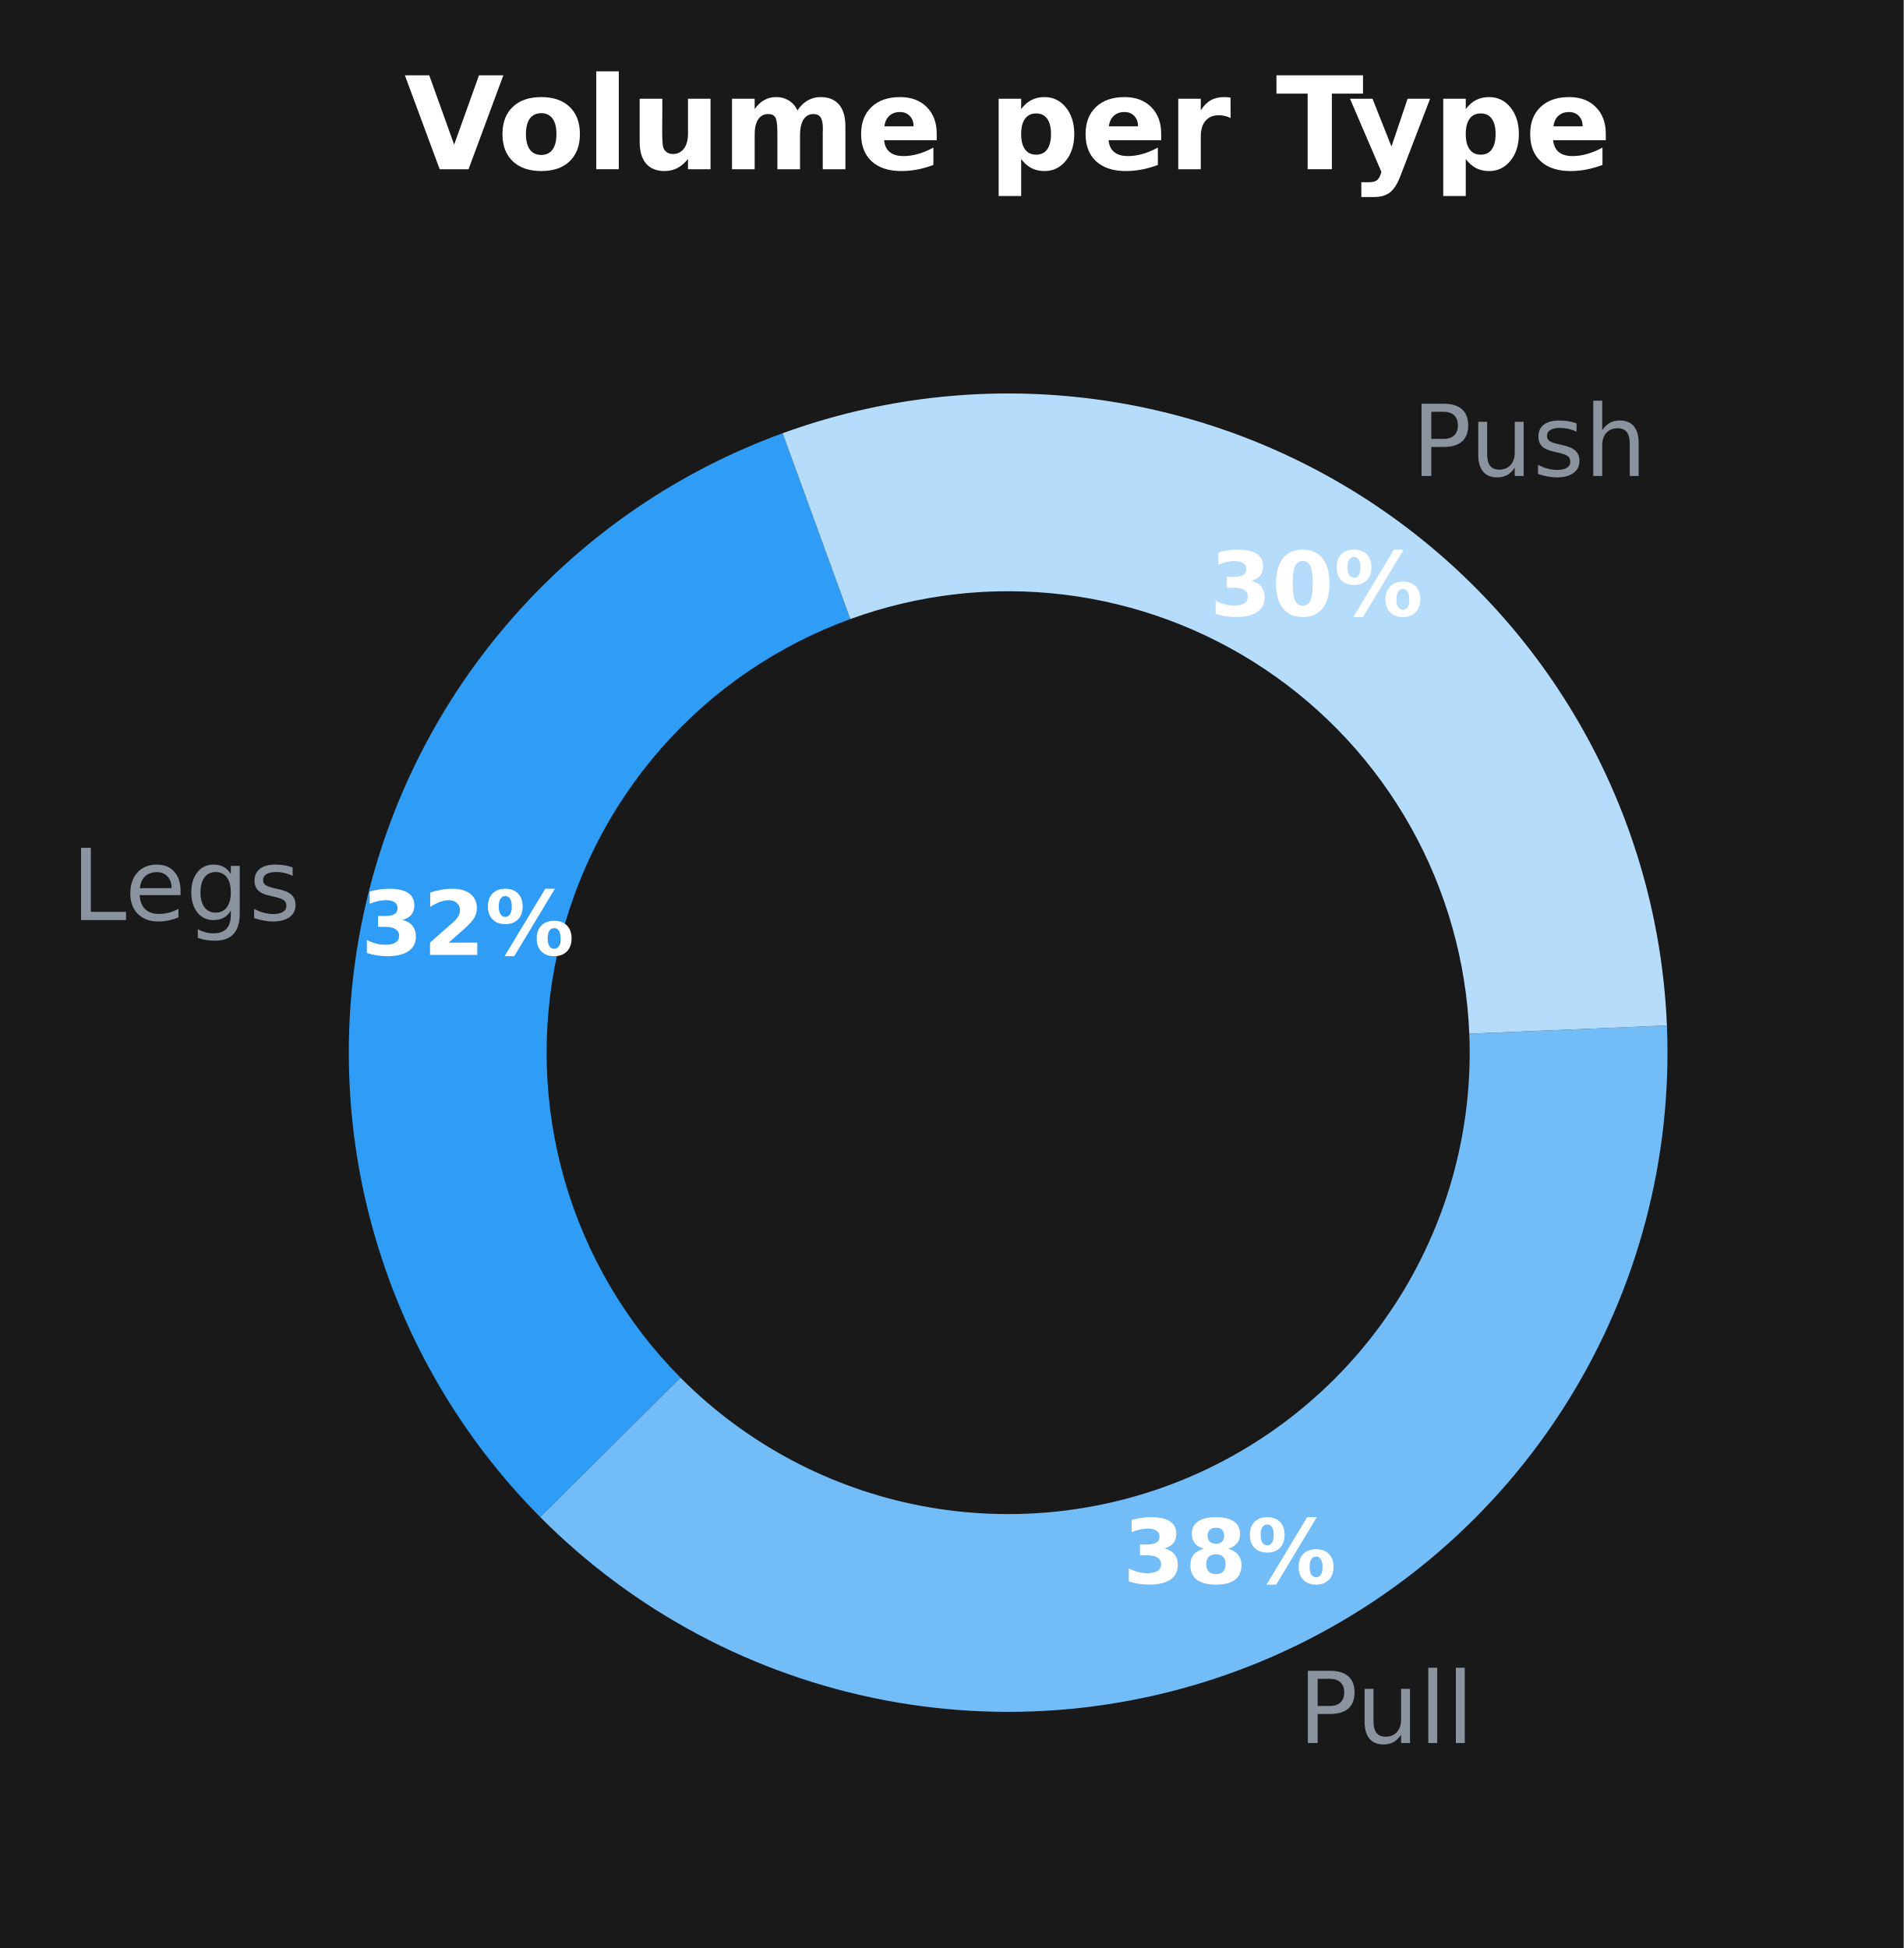
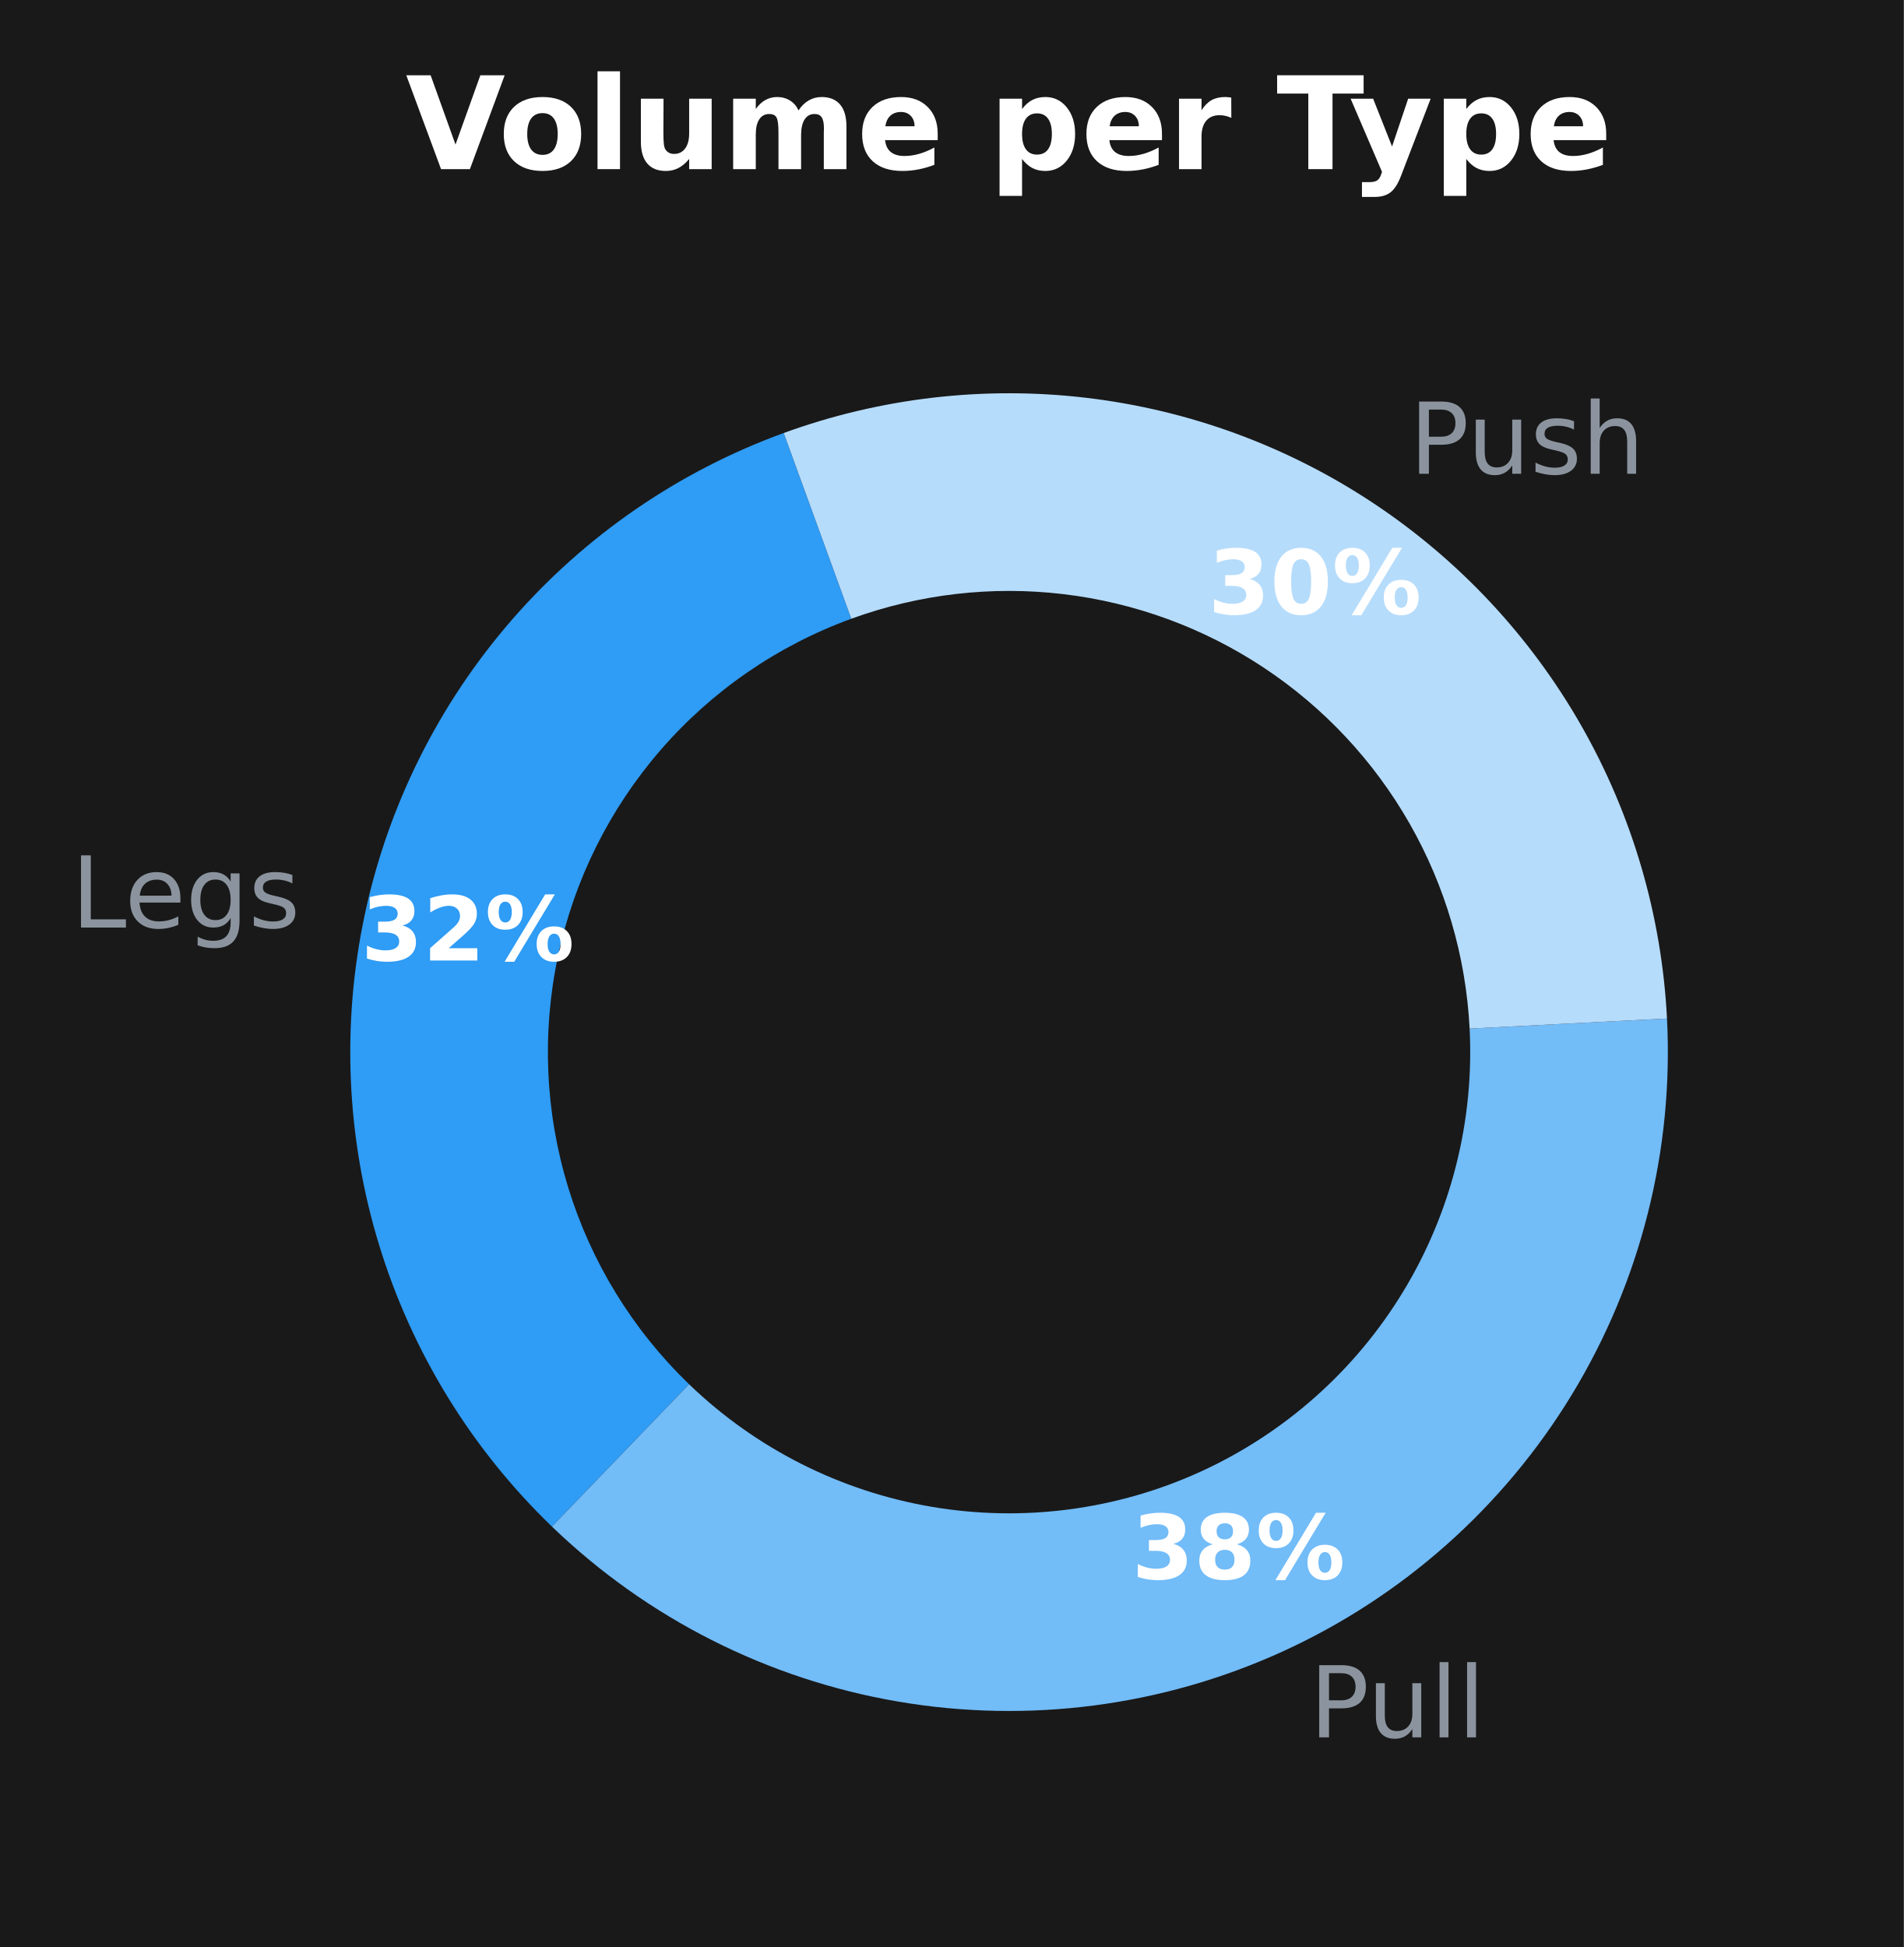
- <svg xmlns="http://www.w3.org/2000/svg" xmlns:xlink="http://www.w3.org/1999/xlink" width="192.083pt" height="196.598pt" viewBox="0 0 192.083 196.598" version="1.1">
+ <svg xmlns="http://www.w3.org/2000/svg" xmlns:xlink="http://www.w3.org/1999/xlink" width="192.258pt" height="196.598pt" viewBox="0 0 192.258 196.598" version="1.1">
  <defs>
    <style type="text/css">*{stroke-linejoin: round; stroke-linecap: butt}</style>
  </defs>
  <g id="figure_1">
    <g id="patch_1">
-       <path d="M 0 196.598  L 192.083 196.598  L 192.083 0  L 0 0  z " style="fill: #191919" />
+       <path d="M 0 196.598  L 192.258 196.598  L 192.258 0  L 0 0  z " style="fill: #191919" />
    </g>
    <g id="axes_1">
      <g id="patch_2">
-         <path d="M 78.969 43.722  C 68.479 47.54 59.116 53.938 51.747 62.324  C 44.378 70.71 39.238 80.818 36.8 91.712  C 34.363 102.606 34.706 113.941 37.799 124.668  C 40.891 135.394 46.634 145.172 54.498 153.097  L 68.665 139.039  C 63.161 133.492 59.141 126.647 56.976 119.139  C 54.811 111.63 54.571 103.696 56.277 96.07  C 57.983 88.444 61.582 81.369 66.74 75.498  C 71.898 69.628 78.452 65.15 85.795 62.477  z " style="fill: #2f9cf5" />
+         <path d="M 79.144 43.722  C 68.535 47.584 59.081 54.083 51.676 62.606  C 44.272 71.128 39.157 81.397 36.816 92.442  C 34.475 103.487 34.983 114.948 38.293 125.742  C 41.603 136.536 47.606 146.312 55.737 154.145  L 69.585 139.773  C 63.894 134.289 59.691 127.446 57.374 119.891  C 55.058 112.335 54.702 104.312 56.341 96.581  C 57.979 88.85 61.56 81.661 66.743 75.695  C 71.926 69.729 78.544 65.18 85.97 62.477  z " style="fill: #2f9cf5" />
      </g>
      <g id="patch_3">
-         <path d="M 54.498 153.097  C 63.944 162.617 76.053 169.062 89.226 171.582  C 102.399 174.101 116.031 172.579 128.325 167.216  C 140.618 161.853 151.007 152.896 158.121 141.526  C 165.235 130.157 168.747 116.897 168.194 103.496  L 148.253 104.319  C 148.64 113.699 146.181 122.981 141.201 130.94  C 136.221 138.899 128.949 145.169 120.344 148.923  C 111.739 152.677 102.196 153.742 92.975 151.979  C 83.754 150.215 75.278 145.703 68.665 139.039  z " style="fill: #72bcf8" />
+         <path d="M 55.737 154.145  C 65.343 163.402 77.516 169.558 90.665 171.811  C 103.814 174.063 117.341 172.309 129.481 166.778  C 141.621 161.247 151.821 152.19 158.75 140.79  C 165.678 129.39 169.02 116.164 168.339 102.841  L 148.407 103.86  C 148.883 113.187 146.544 122.444 141.694 130.424  C 136.844 138.404 129.704 144.744 121.206 148.616  C 112.708 152.488 103.239 153.716 94.035 152.139  C 84.83 150.562 76.31 146.253 69.585 139.773  z " style="fill: #72bcf8" />
      </g>
      <g id="patch_4">
-         <path d="M 168.194 103.496  C 167.763 93.042 164.872 82.836 159.756 73.709  C 154.64 64.582 147.443 56.79 138.751 50.967  C 130.058 45.143 120.113 41.452 109.726 40.193  C 99.34 38.934 88.801 40.144 78.969 43.722  L 85.795 62.477  C 92.677 59.972 100.055 59.126 107.325 60.007  C 114.596 60.888 121.558 63.472 127.642 67.548  C 133.727 71.624 138.765 77.079 142.346 83.468  C 145.927 89.857 147.951 97.001 148.253 104.319  z " style="fill: #b6dcfb" />
+         <path d="M 168.339 102.841  C 167.808 92.447 164.845 82.322 159.689 73.281  C 154.533 64.241 147.328 56.535 138.653 50.785  C 129.978 45.035 120.073 41.4 109.739 40.174  C 99.404 38.947 88.924 40.163 79.144 43.722  L 85.97 62.477  C 92.816 59.985 100.152 59.134 107.386 59.993  C 114.621 60.852 121.554 63.396 127.626 67.421  C 133.699 71.446 138.743 76.84 142.352 83.168  C 145.961 89.497 148.035 96.585 148.407 103.86  z " style="fill: #b6dcfb" />
      </g>
      <g id="matplotlib.axis_1" />
      <g id="matplotlib.axis_2" />
      <g id="text_1">
-         <g style="fill: #8b949e" transform="translate(7.2 92.85719) scale(0.1 -0.1)">
+         <g style="fill: #8b949e" transform="translate(7.2 93.66006) scale(0.1 -0.1)">
          <defs>
            <path id="DejaVuSans-2f" d="M 628 4666  L 1259 4666  L 1259 531  L 3531 531  L 3531 0  L 628 0  L 628 4666  z " transform="scale(0.015625)" />
            <path id="DejaVuSans-48" d="M 3597 1894  L 3597 1613  L 953 1613  Q 991 1019 1311 708  Q 1631 397 2203 397  Q 2534 397 2845 478  Q 3156 559 3463 722  L 3463 178  Q 3153 47 2828 -22  Q 2503 -91 2169 -91  Q 1331 -91 842 396  Q 353 884 353 1716  Q 353 2575 817 3079  Q 1281 3584 2069 3584  Q 2775 3584 3186 3129  Q 3597 2675 3597 1894  z M 3022 2063  Q 3016 2534 2758 2815  Q 2500 3097 2075 3097  Q 1594 3097 1305 2825  Q 1016 2553 972 2059  L 3022 2063  z " transform="scale(0.015625)" />
            <path id="DejaVuSans-4a" d="M 2906 1791  Q 2906 2416 2648 2759  Q 2391 3103 1925 3103  Q 1463 3103 1205 2759  Q 947 2416 947 1791  Q 947 1169 1205 825  Q 1463 481 1925 481  Q 2391 481 2648 825  Q 2906 1169 2906 1791  z M 3481 434  Q 3481 -459 3084 -895  Q 2688 -1331 1869 -1331  Q 1566 -1331 1297 -1286  Q 1028 -1241 775 -1147  L 775 -588  Q 1028 -725 1275 -790  Q 1522 -856 1778 -856  Q 2344 -856 2625 -561  Q 2906 -266 2906 331  L 2906 616  Q 2728 306 2450 153  Q 2172 0 1784 0  Q 1141 0 747 490  Q 353 981 353 1791  Q 353 2603 747 3093  Q 1141 3584 1784 3584  Q 2172 3584 2450 3431  Q 2728 3278 2906 2969  L 2906 3500  L 3481 3500  L 3481 434  z " transform="scale(0.015625)" />
            <path id="DejaVuSans-56" d="M 2834 3397  L 2834 2853  Q 2591 2978 2328 3040  Q 2066 3103 1784 3103  Q 1356 3103 1142 2972  Q 928 2841 928 2578  Q 928 2378 1081 2264  Q 1234 2150 1697 2047  L 1894 2003  Q 2506 1872 2764 1633  Q 3022 1394 3022 966  Q 3022 478 2636 193  Q 2250 -91 1575 -91  Q 1294 -91 989 -36  Q 684 19 347 128  L 347 722  Q 666 556 975 473  Q 1284 391 1588 391  Q 1994 391 2212 530  Q 2431 669 2431 922  Q 2431 1156 2273 1281  Q 2116 1406 1581 1522  L 1381 1569  Q 847 1681 609 1914  Q 372 2147 372 2553  Q 372 3047 722 3315  Q 1072 3584 1716 3584  Q 2034 3584 2315 3537  Q 2597 3491 2834 3397  z " transform="scale(0.015625)" />
          </defs>
          <use xlink:href="#DejaVuSans-2f" />
          <use xlink:href="#DejaVuSans-48" transform="translate(53.96875 0)" />
          <use xlink:href="#DejaVuSans-4a" transform="translate(115.5 0)" />
          <use xlink:href="#DejaVuSans-56" transform="translate(178.9844 0)" />
        </g>
      </g>
      <g id="text_2">
-         <g style="fill: #8b949e" transform="translate(130.9848 175.9119) scale(0.1 -0.1)">
+         <g style="fill: #8b949e" transform="translate(132.2396 175.4304) scale(0.1 -0.1)">
          <defs>
            <path id="DejaVuSans-33" d="M 1259 4147  L 1259 2394  L 2053 2394  Q 2494 2394 2734 2622  Q 2975 2850 2975 3272  Q 2975 3691 2734 3919  Q 2494 4147 2053 4147  L 1259 4147  z M 628 4666  L 2053 4666  Q 2838 4666 3239 4311  Q 3641 3956 3641 3272  Q 3641 2581 3239 2228  Q 2838 1875 2053 1875  L 1259 1875  L 1259 0  L 628 0  L 628 4666  z " transform="scale(0.015625)" />
            <path id="DejaVuSans-58" d="M 544 1381  L 544 3500  L 1119 3500  L 1119 1403  Q 1119 906 1312 657  Q 1506 409 1894 409  Q 2359 409 2629 706  Q 2900 1003 2900 1516  L 2900 3500  L 3475 3500  L 3475 0  L 2900 0  L 2900 538  Q 2691 219 2414 64  Q 2138 -91 1772 -91  Q 1169 -91 856 284  Q 544 659 544 1381  z M 1991 3584  L 1991 3584  z " transform="scale(0.015625)" />
            <path id="DejaVuSans-4f" d="M 603 4863  L 1178 4863  L 1178 0  L 603 0  L 603 4863  z " transform="scale(0.015625)" />
          </defs>
          <use xlink:href="#DejaVuSans-33" />
          <use xlink:href="#DejaVuSans-58" transform="translate(58.54688 0)" />
          <use xlink:href="#DejaVuSans-4f" transform="translate(121.9219 0)" />
          <use xlink:href="#DejaVuSans-4f" transform="translate(149.7031 0)" />
        </g>
      </g>
      <g id="text_3">
-         <g style="fill: #8b949e" transform="translate(142.4533 48.03747) scale(0.1 -0.1)">
+         <g style="fill: #8b949e" transform="translate(142.3281 47.83747) scale(0.1 -0.1)">
          <defs>
            <path id="DejaVuSans-4b" d="M 3513 2113  L 3513 0  L 2938 0  L 2938 2094  Q 2938 2591 2744 2837  Q 2550 3084 2163 3084  Q 1697 3084 1428 2787  Q 1159 2491 1159 1978  L 1159 0  L 581 0  L 581 4863  L 1159 4863  L 1159 2956  Q 1366 3272 1645 3428  Q 1925 3584 2291 3584  Q 2894 3584 3203 3211  Q 3513 2838 3513 2113  z " transform="scale(0.015625)" />
          </defs>
          <use xlink:href="#DejaVuSans-33" />
          <use xlink:href="#DejaVuSans-58" transform="translate(58.54688 0)" />
          <use xlink:href="#DejaVuSans-56" transform="translate(121.9219 0)" />
          <use xlink:href="#DejaVuSans-4b" transform="translate(174.0156 0)" />
        </g>
      </g>
      <g id="text_4">
-         <g style="fill: #ffffff" transform="translate(36.41658 96.37414) scale(0.09 -0.09)">
+         <g style="fill: #ffffff" transform="translate(36.45792 96.98725) scale(0.09 -0.09)">
          <defs>
            <path id="DejaVuSans-Bold-16" d="M 2981 2516  Q 3453 2394 3698 2092  Q 3944 1791 3944 1325  Q 3944 631 3412 270  Q 2881 -91 1863 -91  Q 1503 -91 1142 -33  Q 781 25 428 141  L 428 1069  Q 766 900 1098 814  Q 1431 728 1753 728  Q 2231 728 2486 893  Q 2741 1059 2741 1369  Q 2741 1688 2480 1852  Q 2219 2016 1709 2016  L 1228 2016  L 1228 2791  L 1734 2791  Q 2188 2791 2409 2933  Q 2631 3075 2631 3366  Q 2631 3634 2415 3781  Q 2200 3928 1806 3928  Q 1516 3928 1219 3862  Q 922 3797 628 3669  L 628 4550  Q 984 4650 1334 4700  Q 1684 4750 2022 4750  Q 2931 4750 3382 4451  Q 3834 4153 3834 3553  Q 3834 3144 3618 2883  Q 3403 2622 2981 2516  z " transform="scale(0.015625)" />
            <path id="DejaVuSans-Bold-15" d="M 1844 884  L 3897 884  L 3897 0  L 506 0  L 506 884  L 2209 2388  Q 2438 2594 2547 2791  Q 2656 2988 2656 3200  Q 2656 3528 2436 3728  Q 2216 3928 1850 3928  Q 1569 3928 1234 3808  Q 900 3688 519 3450  L 519 4475  Q 925 4609 1322 4679  Q 1719 4750 2100 4750  Q 2938 4750 3402 4381  Q 3866 4013 3866 3353  Q 3866 2972 3669 2642  Q 3472 2313 2841 1759  L 1844 884  z " transform="scale(0.015625)" />
            <path id="DejaVuSans-Bold-8" d="M 4959 1925  Q 4738 1925 4616 1733  Q 4494 1541 4494 1184  Q 4494 825 4614 633  Q 4734 441 4959 441  Q 5184 441 5303 633  Q 5422 825 5422 1184  Q 5422 1541 5301 1733  Q 5181 1925 4959 1925  z M 4959 2450  Q 5541 2450 5875 2112  Q 6209 1775 6209 1184  Q 6209 594 5875 251  Q 5541 -91 4959 -91  Q 4378 -91 4042 251  Q 3706 594 3706 1184  Q 3706 1772 4042 2111  Q 4378 2450 4959 2450  z M 2094 -91  L 1403 -91  L 4319 4750  L 5013 4750  L 2094 -91  z M 1453 4750  Q 2034 4750 2367 4411  Q 2700 4072 2700 3481  Q 2700 2891 2367 2550  Q 2034 2209 1453 2209  Q 872 2209 539 2550  Q 206 2891 206 3481  Q 206 4072 539 4411  Q 872 4750 1453 4750  z M 1453 4225  Q 1228 4225 1106 4031  Q 984 3838 984 3481  Q 984 3122 1106 2926  Q 1228 2731 1453 2731  Q 1678 2731 1798 2926  Q 1919 3122 1919 3481  Q 1919 3838 1797 4031  Q 1675 4225 1453 4225  z " transform="scale(0.015625)" />
          </defs>
          <use xlink:href="#DejaVuSans-Bold-16" />
          <use xlink:href="#DejaVuSans-Bold-15" transform="translate(69.57812 0)" />
          <use xlink:href="#DejaVuSans-Bold-8" transform="translate(139.1562 0)" />
        </g>
      </g>
      <g id="text_5">
-         <g style="fill: #ffffff" transform="translate(113.2972 159.7974) scale(0.09 -0.09)">
+         <g style="fill: #ffffff" transform="translate(114.2967 159.4297) scale(0.09 -0.09)">
          <defs>
            <path id="DejaVuSans-Bold-1b" d="M 2228 2088  Q 1891 2088 1709 1903  Q 1528 1719 1528 1375  Q 1528 1031 1709 848  Q 1891 666 2228 666  Q 2563 666 2741 848  Q 2919 1031 2919 1375  Q 2919 1722 2741 1905  Q 2563 2088 2228 2088  z M 1350 2484  Q 925 2613 709 2878  Q 494 3144 494 3541  Q 494 4131 934 4440  Q 1375 4750 2228 4750  Q 3075 4750 3515 4442  Q 3956 4134 3956 3541  Q 3956 3144 3739 2878  Q 3522 2613 3097 2484  Q 3572 2353 3814 2058  Q 4056 1763 4056 1313  Q 4056 619 3595 264  Q 3134 -91 2228 -91  Q 1319 -91 855 264  Q 391 619 391 1313  Q 391 1763 633 2058  Q 875 2353 1350 2484  z M 1631 3419  Q 1631 3141 1786 2991  Q 1941 2841 2228 2841  Q 2509 2841 2662 2991  Q 2816 3141 2816 3419  Q 2816 3697 2662 3845  Q 2509 3994 2228 3994  Q 1941 3994 1786 3844  Q 1631 3694 1631 3419  z " transform="scale(0.015625)" />
          </defs>
          <use xlink:href="#DejaVuSans-Bold-16" />
          <use xlink:href="#DejaVuSans-Bold-1b" transform="translate(69.57812 0)" />
          <use xlink:href="#DejaVuSans-Bold-8" transform="translate(139.1562 0)" />
        </g>
      </g>
      <g id="text_6">
-         <g style="fill: #ffffff" transform="translate(122.055 62.14788) scale(0.09 -0.09)">
+         <g style="fill: #ffffff" transform="translate(122.0007 61.99515) scale(0.09 -0.09)">
          <defs>
            <path id="DejaVuSans-Bold-13" d="M 2944 2338  Q 2944 3213 2780 3570  Q 2616 3928 2228 3928  Q 1841 3928 1675 3570  Q 1509 3213 1509 2338  Q 1509 1453 1675 1090  Q 1841 728 2228 728  Q 2613 728 2778 1090  Q 2944 1453 2944 2338  z M 4147 2328  Q 4147 1169 3647 539  Q 3147 -91 2228 -91  Q 1306 -91 806 539  Q 306 1169 306 2328  Q 306 3491 806 4120  Q 1306 4750 2228 4750  Q 3147 4750 3647 4120  Q 4147 3491 4147 2328  z " transform="scale(0.015625)" />
          </defs>
          <use xlink:href="#DejaVuSans-Bold-16" />
          <use xlink:href="#DejaVuSans-Bold-13" transform="translate(69.57812 0)" />
          <use xlink:href="#DejaVuSans-Bold-8" transform="translate(139.1562 0)" />
        </g>
      </g>
      <g id="text_7">
-         <g style="fill: #ffffff" transform="translate(40.79051 17.07797) scale(0.13 -0.13)">
+         <g style="fill: #ffffff" transform="translate(40.96542 17.07797) scale(0.13 -0.13)">
          <defs>
            <path id="DejaVuSans-Bold-39" d="M 31 4666  L 1241 4666  L 2478 1222  L 3713 4666  L 4922 4666  L 3194 0  L 1759 0  L 31 4666  z " transform="scale(0.015625)" />
            <path id="DejaVuSans-Bold-52" d="M 2203 2784  Q 1831 2784 1636 2517  Q 1441 2250 1441 1747  Q 1441 1244 1636 976  Q 1831 709 2203 709  Q 2569 709 2762 976  Q 2956 1244 2956 1747  Q 2956 2250 2762 2517  Q 2569 2784 2203 2784  z M 2203 3584  Q 3106 3584 3614 3096  Q 4122 2609 4122 1747  Q 4122 884 3614 396  Q 3106 -91 2203 -91  Q 1297 -91 786 396  Q 275 884 275 1747  Q 275 2609 786 3096  Q 1297 3584 2203 3584  z " transform="scale(0.015625)" />
            <path id="DejaVuSans-Bold-4f" d="M 538 4863  L 1656 4863  L 1656 0  L 538 0  L 538 4863  z " transform="scale(0.015625)" />
            <path id="DejaVuSans-Bold-58" d="M 500 1363  L 500 3500  L 1625 3500  L 1625 3150  Q 1625 2866 1622 2436  Q 1619 2006 1619 1863  Q 1619 1441 1641 1255  Q 1663 1069 1716 984  Q 1784 875 1895 815  Q 2006 756 2150 756  Q 2500 756 2700 1025  Q 2900 1294 2900 1772  L 2900 3500  L 4019 3500  L 4019 0  L 2900 0  L 2900 506  Q 2647 200 2364 54  Q 2081 -91 1741 -91  Q 1134 -91 817 281  Q 500 653 500 1363  z " transform="scale(0.015625)" />
            <path id="DejaVuSans-Bold-50" d="M 3781 2919  Q 3994 3244 4286 3414  Q 4578 3584 4928 3584  Q 5531 3584 5847 3212  Q 6163 2841 6163 2131  L 6163 0  L 5038 0  L 5038 1825  Q 5041 1866 5042 1909  Q 5044 1953 5044 2034  Q 5044 2406 4934 2573  Q 4825 2741 4581 2741  Q 4263 2741 4089 2478  Q 3916 2216 3909 1719  L 3909 0  L 2784 0  L 2784 1825  Q 2784 2406 2684 2573  Q 2584 2741 2328 2741  Q 2006 2741 1831 2477  Q 1656 2213 1656 1722  L 1656 0  L 531 0  L 531 3500  L 1656 3500  L 1656 2988  Q 1863 3284 2130 3434  Q 2397 3584 2719 3584  Q 3081 3584 3359 3409  Q 3638 3234 3781 2919  z " transform="scale(0.015625)" />
            <path id="DejaVuSans-Bold-48" d="M 4031 1759  L 4031 1441  L 1416 1441  Q 1456 1047 1700 850  Q 1944 653 2381 653  Q 2734 653 3104 758  Q 3475 863 3866 1075  L 3866 213  Q 3469 63 3072 -14  Q 2675 -91 2278 -91  Q 1328 -91 801 392  Q 275 875 275 1747  Q 275 2603 792 3093  Q 1309 3584 2216 3584  Q 3041 3584 3536 3087  Q 4031 2591 4031 1759  z M 2881 2131  Q 2881 2450 2695 2645  Q 2509 2841 2209 2841  Q 1884 2841 1681 2658  Q 1478 2475 1428 2131  L 2881 2131  z " transform="scale(0.015625)" />
            <path id="DejaVuSans-Bold-3" transform="scale(0.015625)" />
            <path id="DejaVuSans-Bold-53" d="M 1656 506  L 1656 -1331  L 538 -1331  L 538 3500  L 1656 3500  L 1656 2988  Q 1888 3294 2169 3439  Q 2450 3584 2816 3584  Q 3463 3584 3878 3070  Q 4294 2556 4294 1747  Q 4294 938 3878 423  Q 3463 -91 2816 -91  Q 2450 -91 2169 54  Q 1888 200 1656 506  z M 2400 2772  Q 2041 2772 1848 2508  Q 1656 2244 1656 1747  Q 1656 1250 1848 986  Q 2041 722 2400 722  Q 2759 722 2948 984  Q 3138 1247 3138 1747  Q 3138 2247 2948 2509  Q 2759 2772 2400 2772  z " transform="scale(0.015625)" />
            <path id="DejaVuSans-Bold-55" d="M 3138 2547  Q 2991 2616 2845 2648  Q 2700 2681 2553 2681  Q 2122 2681 1889 2404  Q 1656 2128 1656 1613  L 1656 0  L 538 0  L 538 3500  L 1656 3500  L 1656 2925  Q 1872 3269 2151 3426  Q 2431 3584 2822 3584  Q 2878 3584 2943 3579  Q 3009 3575 3134 3559  L 3138 2547  z " transform="scale(0.015625)" />
            <path id="DejaVuSans-Bold-37" d="M 31 4666  L 4331 4666  L 4331 3756  L 2784 3756  L 2784 0  L 1581 0  L 1581 3756  L 31 3756  L 31 4666  z " transform="scale(0.015625)" />
            <path id="DejaVuSans-Bold-5c" d="M 78 3500  L 1197 3500  L 2138 1125  L 2938 3500  L 4056 3500  L 2584 -331  Q 2363 -916 2067 -1148  Q 1772 -1381 1288 -1381  L 641 -1381  L 641 -647  L 991 -647  Q 1275 -647 1404 -556  Q 1534 -466 1606 -231  L 1638 -134  L 78 3500  z " transform="scale(0.015625)" />
          </defs>
          <use xlink:href="#DejaVuSans-Bold-39" />
          <use xlink:href="#DejaVuSans-Bold-52" transform="translate(71.92188 0)" />
          <use xlink:href="#DejaVuSans-Bold-4f" transform="translate(140.625 0)" />
          <use xlink:href="#DejaVuSans-Bold-58" transform="translate(174.9062 0)" />
          <use xlink:href="#DejaVuSans-Bold-50" transform="translate(246.0938 0)" />
          <use xlink:href="#DejaVuSans-Bold-48" transform="translate(350.2969 0)" />
          <use xlink:href="#DejaVuSans-Bold-3" transform="translate(418.125 0)" />
          <use xlink:href="#DejaVuSans-Bold-53" transform="translate(452.9375 0)" />
          <use xlink:href="#DejaVuSans-Bold-48" transform="translate(524.5156 0)" />
          <use xlink:href="#DejaVuSans-Bold-55" transform="translate(592.3438 0)" />
          <use xlink:href="#DejaVuSans-Bold-3" transform="translate(641.6562 0)" />
          <use xlink:href="#DejaVuSans-Bold-37" transform="translate(676.4688 0)" />
          <use xlink:href="#DejaVuSans-Bold-5c" transform="translate(732.8281 0)" />
          <use xlink:href="#DejaVuSans-Bold-53" transform="translate(798.0156 0)" />
          <use xlink:href="#DejaVuSans-Bold-48" transform="translate(869.5938 0)" />
        </g>
      </g>
    </g>
  </g>
</svg>
